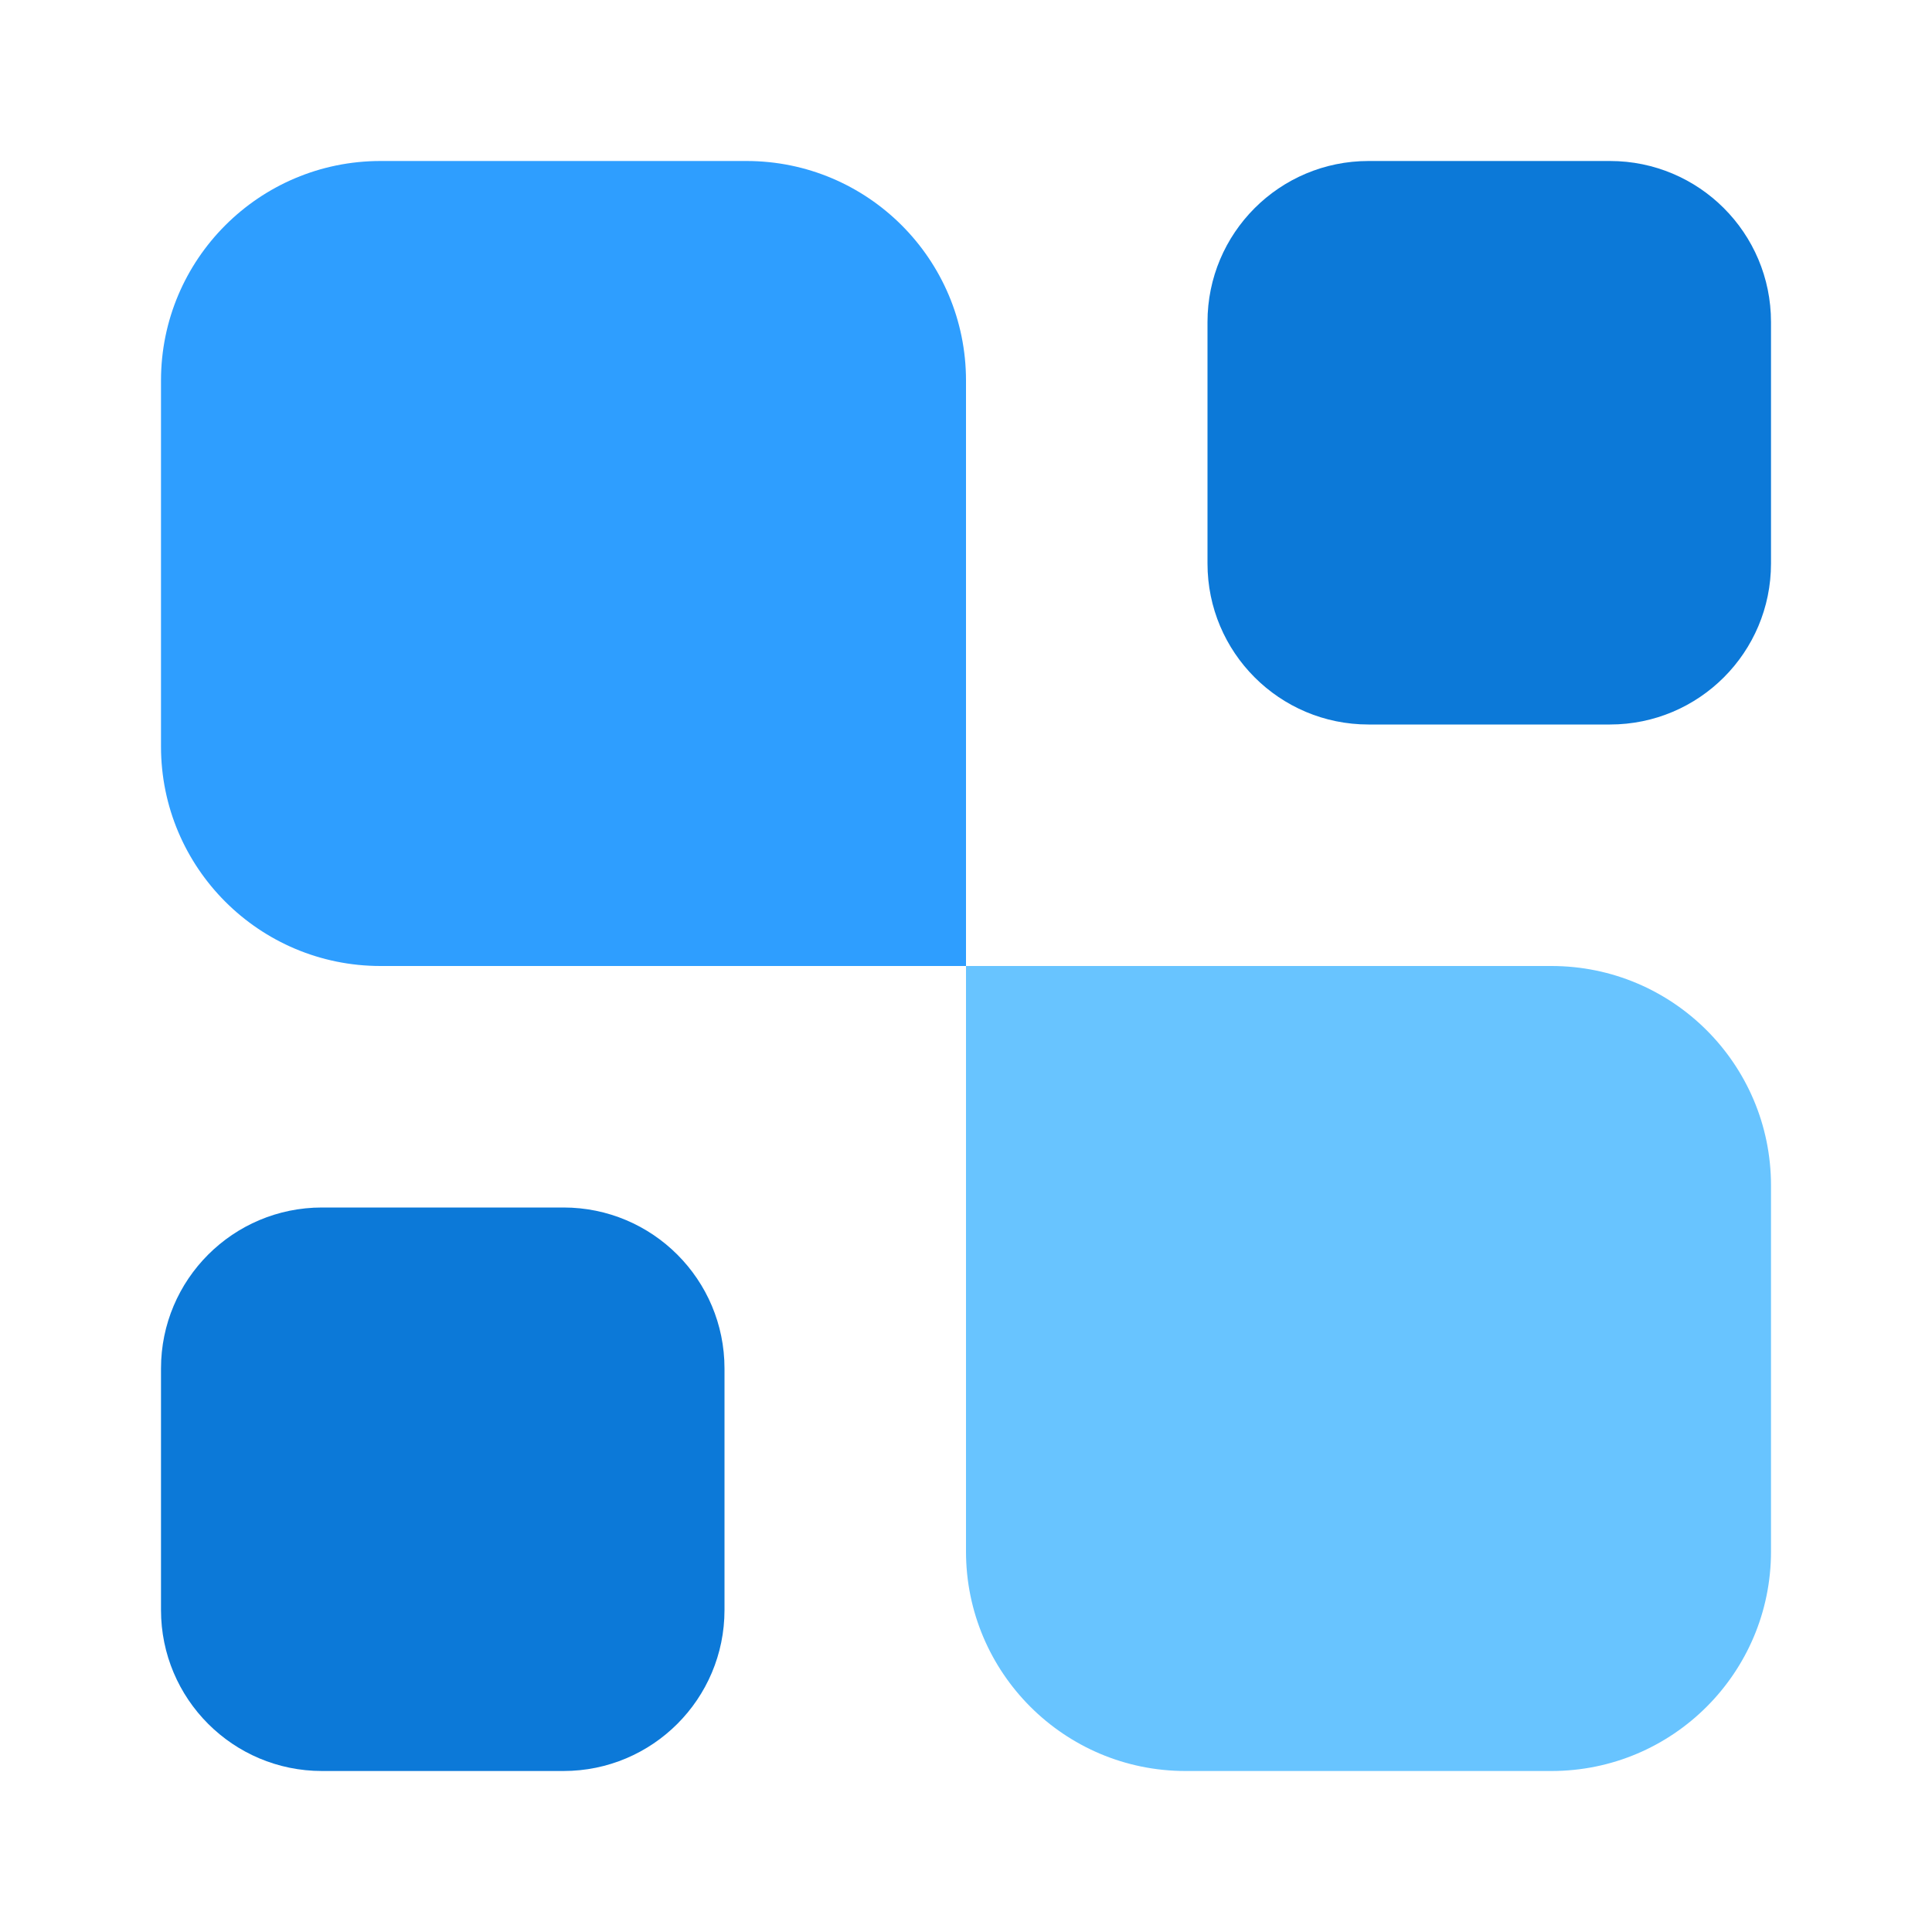
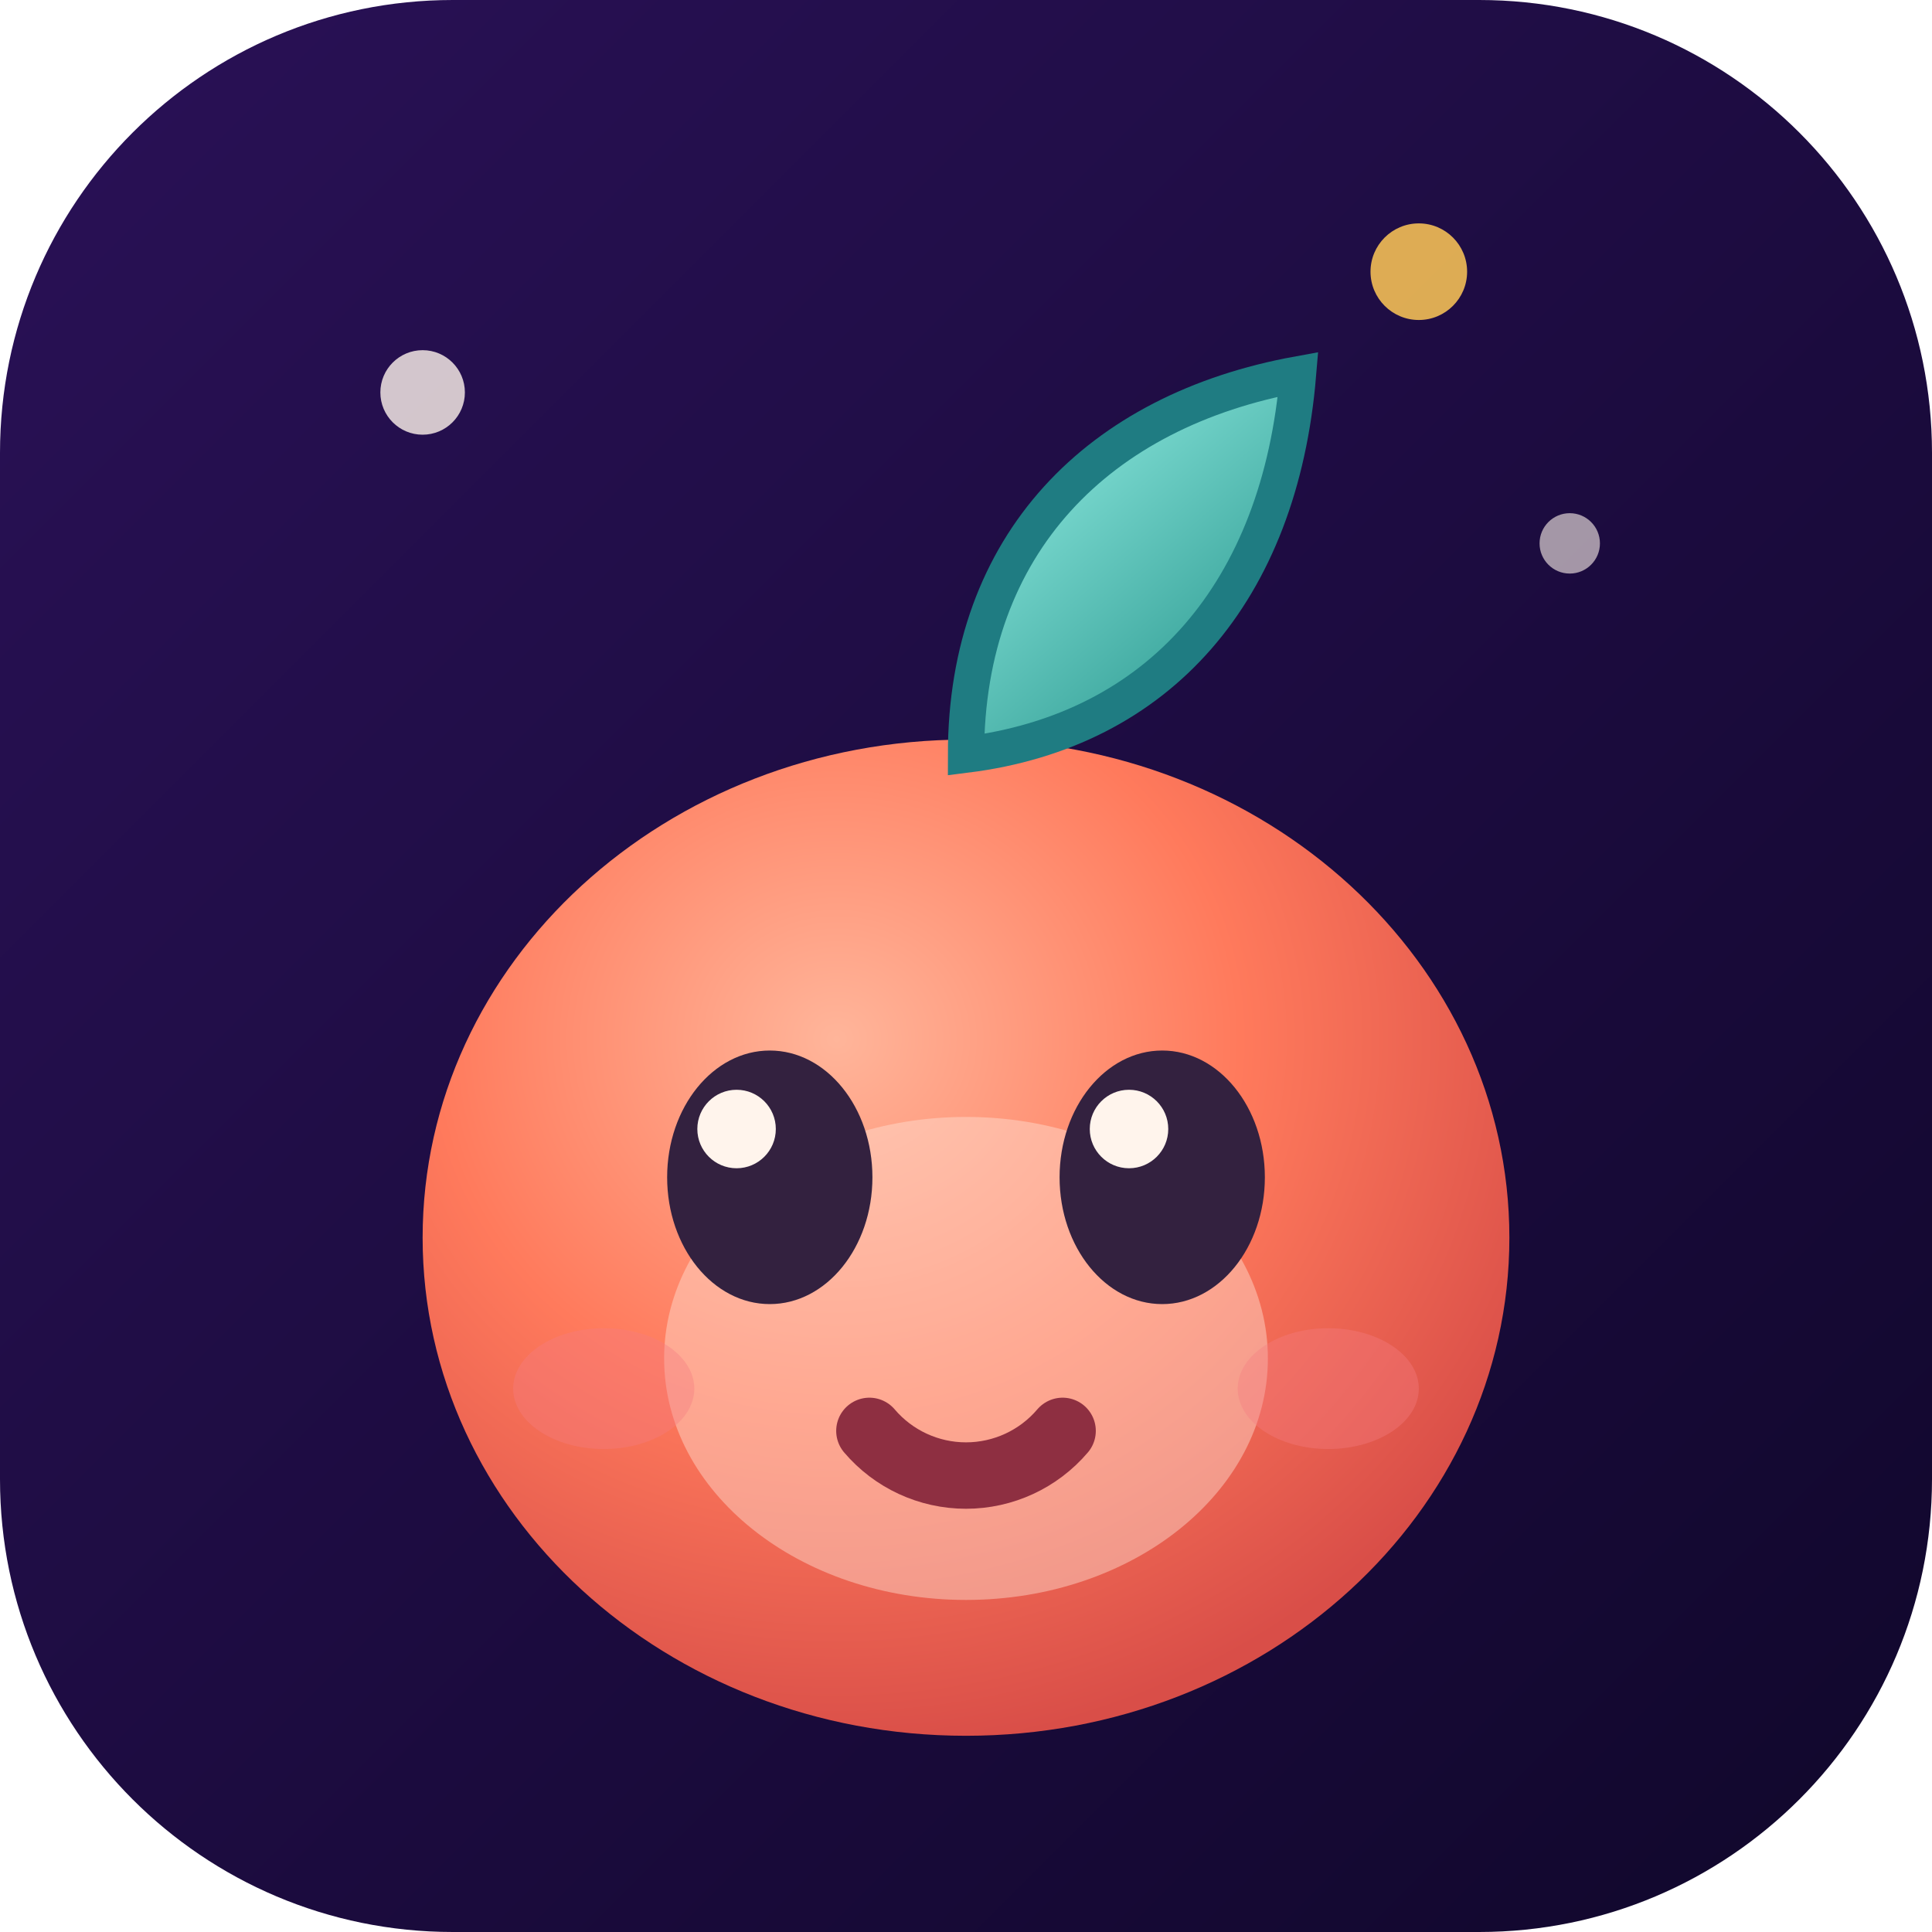
- <svg xmlns="http://www.w3.org/2000/svg" width="24" height="24" viewBox="0 0 24 24" fill="none">
-   <path d="M22 19.273C22 20.779 20.779 22 19.273 22H14.727C13.221 22 12 20.779 12 19.273V12H19.273C20.779 12 22 13.221 22 14.727V19.273Z" fill="#68C4FF" />
-   <path d="M20 2C21.105 2 22 2.895 22 4V7C22 8.105 21.105 9 20 9H17C15.895 9 15 8.105 15 7V4C15 2.895 15.895 2 17 2H20Z" fill="#0C79D8" />
-   <path d="M7 15C8.105 15 9 15.895 9 17V20C9 21.105 8.105 22 7 22H4C2.895 22 2 21.105 2 20V17C2 15.895 2.895 15 4 15H7Z" fill="#0C79D8" />
-   <path d="M12 12H4.727C3.221 12 2 10.779 2 9.273V4.727C2 3.221 3.221 2 4.727 2H9.273C10.779 2 12 3.221 12 4.727V12Z" fill="#2E9EFF" />
+ <svg xmlns="http://www.w3.org/2000/svg" width="64" height="64" viewBox="0 0 64 64" fill="none">
+   <defs>
+     <radialGradient id="body" cx="38%" cy="30%" r="72%">
+       <stop offset="0%" stop-color="#FFB59A" />
+       <stop offset="52%" stop-color="#FF7A5C" />
+       <stop offset="100%" stop-color="#D94E48" />
+     </radialGradient>
+     <linearGradient id="leaf" x1="20%" y1="10%" x2="80%" y2="90%">
+       <stop offset="0%" stop-color="#8AE6DC" />
+       <stop offset="100%" stop-color="#2E9B92" />
+     </linearGradient>
+     <linearGradient id="sky" x1="0%" y1="0%" x2="100%" y2="100%">
+       <stop offset="0%" stop-color="#2A1157" />
+       <stop offset="100%" stop-color="#10072B" />
+     </linearGradient>
+   </defs>
+   <rect width="64" height="64" rx="15" fill="url(#sky)" />
+   <circle cx="14" cy="13" r="1.4" fill="#FFF4EC" opacity=".8" />
+   <circle cx="52" cy="18" r="1" fill="#FFF4EC" opacity=".6" />
+   <circle cx="47" cy="9" r="1.6" fill="#FFC857" opacity=".85" />
+   <ellipse cx="32" cy="41" rx="18" ry="16.5" fill="url(#body)" />
+   <ellipse cx="32" cy="45" rx="10" ry="8" fill="#FFE0D2" opacity=".45" />
+   <path d="M32 25c0-7 4.4-11.4 11-12.6C42.4 19.6 38.4 24.2 32 25Z" fill="url(#leaf)" stroke="#1F7C82" stroke-width="1.2" />
+   <ellipse cx="25.5" cy="39" rx="3.4" ry="4.2" fill="#33213F" />
+   <ellipse cx="38.5" cy="39" rx="3.4" ry="4.2" fill="#33213F" />
+   <circle cx="24.4" cy="37.4" r="1.3" fill="#FFF4EC" />
+   <circle cx="37.4" cy="37.4" r="1.3" fill="#FFF4EC" />
+   <path d="M28.8 47.4a4.2 4.2 0 0 0 6.4 0" stroke="#8E2F41" stroke-width="2.2" stroke-linecap="round" fill="none" />
+   <ellipse cx="20" cy="46" rx="3" ry="2" fill="#F47C82" opacity=".38" />
+   <ellipse cx="44" cy="46" rx="3" ry="2" fill="#F47C82" opacity=".38" />
</svg>
